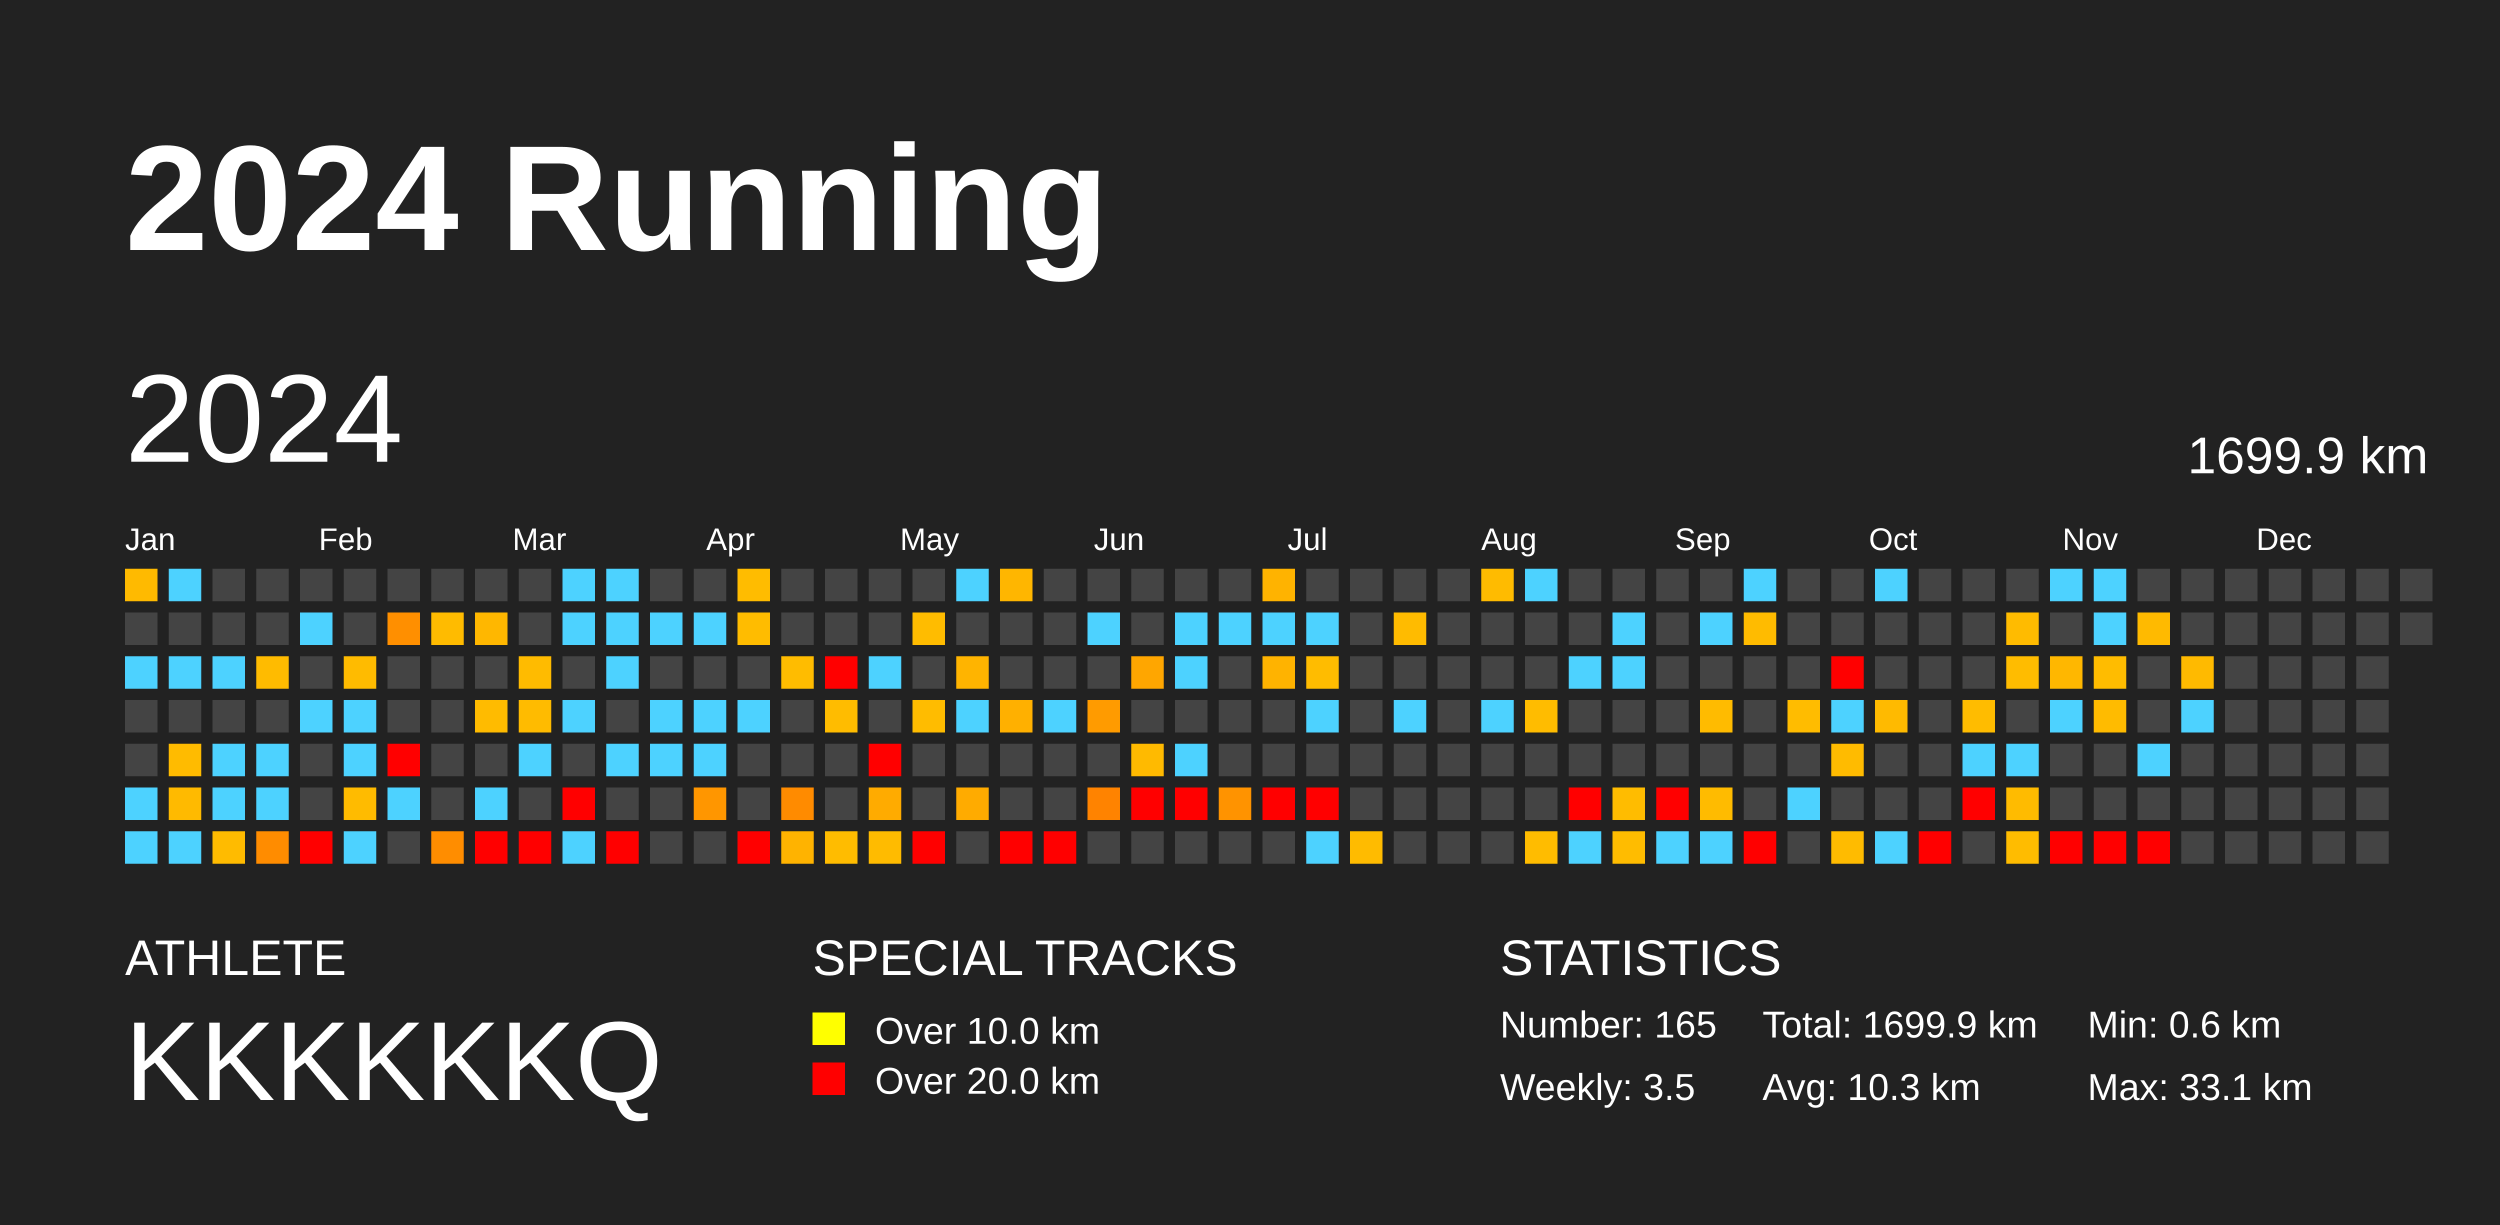
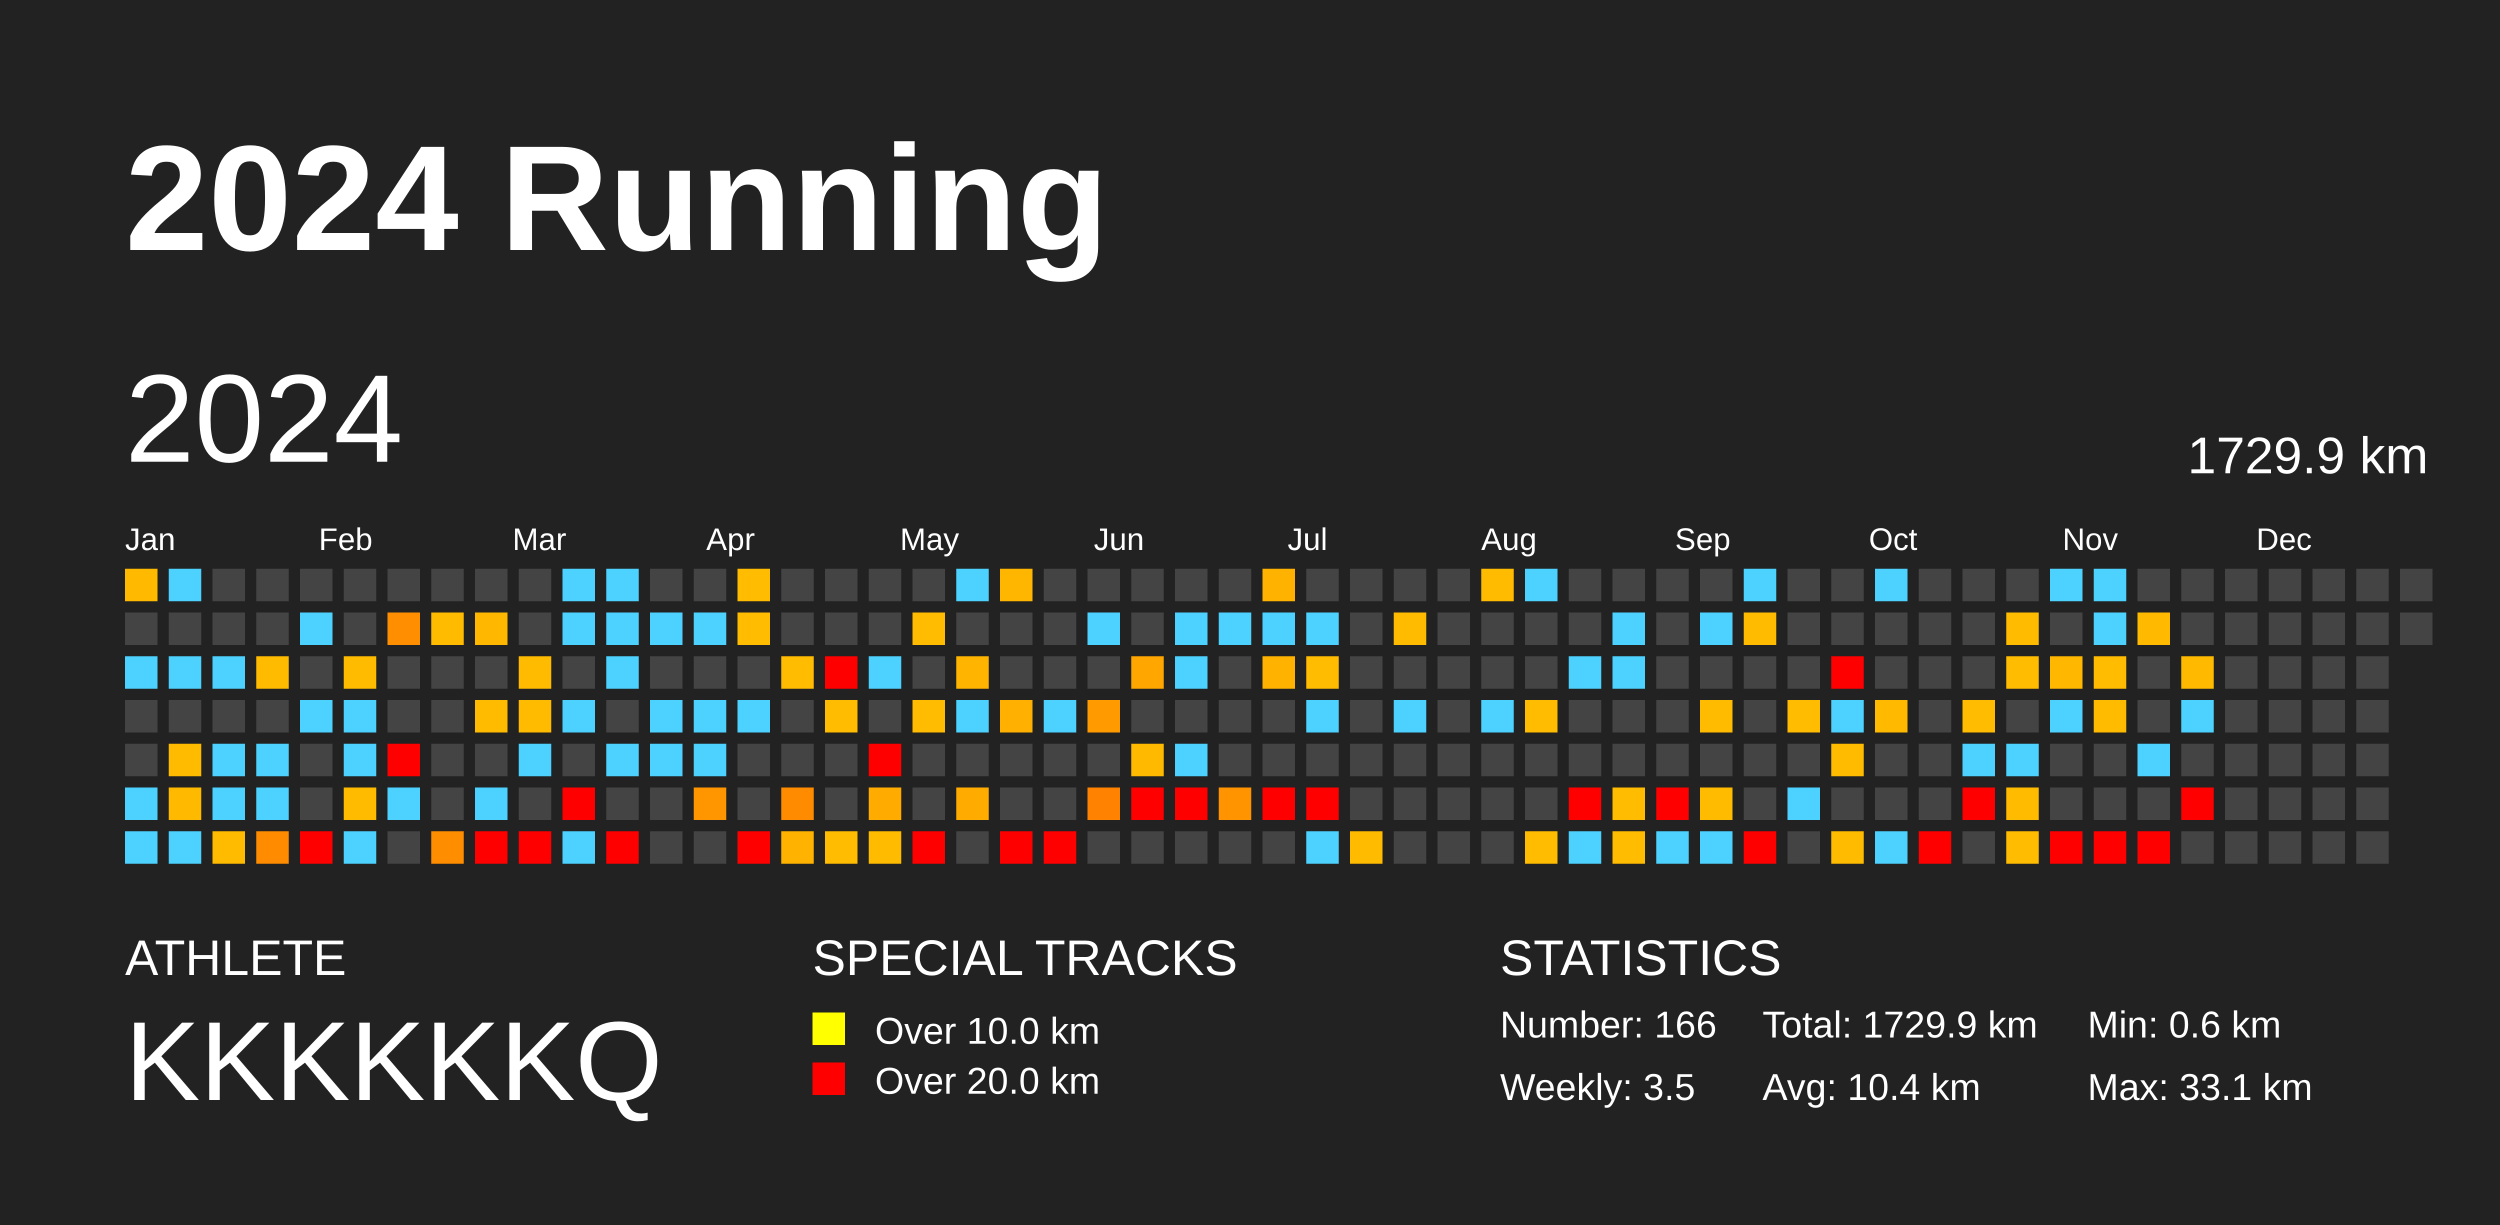
<svg xmlns="http://www.w3.org/2000/svg" baseProfile="full" height="98mm" version="1.1" viewBox="0,0,200,98" width="200mm">
  <defs />
  <rect fill="#222222" height="98" width="200" x="0" y="0" />
  <text fill="#FFFFFF" style="font-size:12px; font-family:Arial; font-weight:bold;" x="10" y="20">2024 Running</text>
  <text fill="#FFFFFF" style="font-size:4px; font-family:Arial" x="10" y="78">ATHLETE</text>
  <text fill="#FFFFFF" style="font-size:9px; font-family:Arial" x="10" y="88">KKKKKKQ</text>
  <text fill="#FFFFFF" style="font-size:4px; font-family:Arial" x="65" y="78">SPECIAL TRACKS</text>
  <rect fill="yellow" height="2.6" width="2.6" x="65" y="81" />
  <text fill="#FFFFFF" style="font-size:3px; font-family:Arial" x="70" y="83.5">Over 10.0 km</text>
  <rect fill="red" height="2.6" width="2.6" x="65" y="85" />
  <text fill="#FFFFFF" style="font-size:3px; font-family:Arial" x="70" y="87.5">Over 20.0 km</text>
  <text fill="#FFFFFF" style="font-size:4px; font-family:Arial" x="120" y="78">STATISTICS</text>
-   <text fill="#FFFFFF" style="font-size:3px; font-family:Arial" x="120" y="83">Number: 165</text>
+   <text fill="#FFFFFF" style="font-size:3px; font-family:Arial" x="120" y="83">Number: 166</text>
  <text fill="#FFFFFF" style="font-size:3px; font-family:Arial" x="120" y="88">Weekly: 3.5</text>
-   <text fill="#FFFFFF" style="font-size:3px; font-family:Arial" x="141" y="83">Total: 1699.9 km</text>
-   <text fill="#FFFFFF" style="font-size:3px; font-family:Arial" x="141" y="88">Avg: 10.3 km</text>
+   <text fill="#FFFFFF" style="font-size:3px; font-family:Arial" x="141" y="83">Total: 1729.9 km</text>
+   <text fill="#FFFFFF" style="font-size:3px; font-family:Arial" x="141" y="88">Avg: 10.4 km</text>
  <text fill="#FFFFFF" style="font-size:3px; font-family:Arial" x="167" y="83">Min: 0.6 km</text>
  <text fill="#FFFFFF" style="font-size:3px; font-family:Arial" x="167" y="88">Max: 33.1 km</text>
  <text dominant-baseline="hanging" fill="#FFFFFF" style="font-size:10.0px; font-family:Arial;" x="10" y="30">2024</text>
-   <text dominant-baseline="hanging" fill="#FFFFFF" style="font-size:4.125px; font-family:Arial;" x="175" y="35">1699.9 km</text>
+   <text dominant-baseline="hanging" fill="#FFFFFF" style="font-size:4.125px; font-family:Arial;" x="175" y="35">1729.9 km</text>
  <text fill="#FFFFFF" style="font-size:2.5px; font-family:Arial" x="10.0" y="44">Jan</text>
  <text fill="#FFFFFF" style="font-size:2.5px; font-family:Arial" x="25.5" y="44">Feb</text>
  <text fill="#FFFFFF" style="font-size:2.5px; font-family:Arial" x="41.0" y="44">Mar</text>
  <text fill="#FFFFFF" style="font-size:2.5px; font-family:Arial" x="56.5" y="44">Apr</text>
  <text fill="#FFFFFF" style="font-size:2.5px; font-family:Arial" x="72.0" y="44">May</text>
  <text fill="#FFFFFF" style="font-size:2.5px; font-family:Arial" x="87.5" y="44">Jun</text>
  <text fill="#FFFFFF" style="font-size:2.5px; font-family:Arial" x="103.0" y="44">Jul</text>
  <text fill="#FFFFFF" style="font-size:2.5px; font-family:Arial" x="118.5" y="44">Aug</text>
  <text fill="#FFFFFF" style="font-size:2.5px; font-family:Arial" x="134.0" y="44">Sep</text>
  <text fill="#FFFFFF" style="font-size:2.5px; font-family:Arial" x="149.5" y="44">Oct</text>
  <text fill="#FFFFFF" style="font-size:2.5px; font-family:Arial" x="165.0" y="44">Nov</text>
  <text fill="#FFFFFF" style="font-size:2.5px; font-family:Arial" x="180.5" y="44">Dec</text>
  <rect fill="#ffba00" height="2.6" width="2.6" x="10.0" y="45.5" />
  <rect fill="#444444" height="2.6" width="2.6" x="10.0" y="49.0" />
  <rect fill="#4dd2ff" height="2.6" width="2.6" x="10.0" y="52.5" />
  <rect fill="#444444" height="2.6" width="2.6" x="10.0" y="56.0" />
  <rect fill="#444444" height="2.6" width="2.6" x="10.0" y="59.5" />
  <rect fill="#4dd2ff" height="2.6" width="2.6" x="10.0" y="63.0" />
  <rect fill="#4dd2ff" height="2.6" width="2.6" x="10.0" y="66.5" />
  <rect fill="#4dd2ff" height="2.6" width="2.6" x="13.5" y="45.5" />
  <rect fill="#444444" height="2.6" width="2.6" x="13.5" y="49.0" />
  <rect fill="#4dd2ff" height="2.6" width="2.6" x="13.5" y="52.5" />
  <rect fill="#444444" height="2.6" width="2.6" x="13.5" y="56.0" />
  <rect fill="#ffbb00" height="2.6" width="2.6" x="13.5" y="59.5" />
  <rect fill="#ffba00" height="2.6" width="2.6" x="13.5" y="63.0" />
  <rect fill="#4dd2ff" height="2.6" width="2.6" x="13.5" y="66.5" />
  <rect fill="#444444" height="2.6" width="2.6" x="17.0" y="45.5" />
  <rect fill="#444444" height="2.6" width="2.6" x="17.0" y="49.0" />
  <rect fill="#4dd2ff" height="2.6" width="2.6" x="17.0" y="52.5" />
  <rect fill="#444444" height="2.6" width="2.6" x="17.0" y="56.0" />
  <rect fill="#4dd2ff" height="2.6" width="2.6" x="17.0" y="59.5" />
  <rect fill="#4dd2ff" height="2.6" width="2.6" x="17.0" y="63.0" />
  <rect fill="#ffbb00" height="2.6" width="2.6" x="17.0" y="66.5" />
  <rect fill="#444444" height="2.6" width="2.6" x="20.5" y="45.5" />
  <rect fill="#444444" height="2.6" width="2.6" x="20.5" y="49.0" />
  <rect fill="#ffbb00" height="2.6" width="2.6" x="20.5" y="52.5" />
  <rect fill="#444444" height="2.6" width="2.6" x="20.5" y="56.0" />
  <rect fill="#4dd2ff" height="2.6" width="2.6" x="20.5" y="59.5" />
  <rect fill="#4dd2ff" height="2.6" width="2.6" x="20.5" y="63.0" />
  <rect fill="#ff8c00" height="2.6" width="2.6" x="20.5" y="66.5" />
  <rect fill="#444444" height="2.6" width="2.6" x="24.0" y="45.5" />
  <rect fill="#4dd2ff" height="2.6" width="2.6" x="24.0" y="49.0" />
  <rect fill="#444444" height="2.6" width="2.6" x="24.0" y="52.5" />
  <rect fill="#4dd2ff" height="2.6" width="2.6" x="24.0" y="56.0" />
  <rect fill="#444444" height="2.6" width="2.6" x="24.0" y="59.5" />
  <rect fill="#444444" height="2.6" width="2.6" x="24.0" y="63.0" />
  <rect fill="red" height="2.6" width="2.6" x="24.0" y="66.5" />
  <rect fill="#444444" height="2.6" width="2.6" x="27.5" y="45.5" />
  <rect fill="#444444" height="2.6" width="2.6" x="27.5" y="49.0" />
  <rect fill="#ffbb00" height="2.6" width="2.6" x="27.5" y="52.5" />
  <rect fill="#4dd2ff" height="2.6" width="2.6" x="27.5" y="56.0" />
  <rect fill="#4dd2ff" height="2.6" width="2.6" x="27.5" y="59.5" />
  <rect fill="#ffbb00" height="2.6" width="2.6" x="27.5" y="63.0" />
  <rect fill="#4dd2ff" height="2.6" width="2.6" x="27.5" y="66.5" />
  <rect fill="#444444" height="2.6" width="2.6" x="31.0" y="45.5" />
  <rect fill="#ff8f00" height="2.6" width="2.6" x="31.0" y="49.0" />
  <rect fill="#444444" height="2.6" width="2.6" x="31.0" y="52.5" />
  <rect fill="#444444" height="2.6" width="2.6" x="31.0" y="56.0" />
  <rect fill="red" height="2.6" width="2.6" x="31.0" y="59.5" />
  <rect fill="#4dd2ff" height="2.6" width="2.6" x="31.0" y="63.0" />
  <rect fill="#444444" height="2.6" width="2.6" x="31.0" y="66.5" />
  <rect fill="#444444" height="2.6" width="2.6" x="34.5" y="45.5" />
  <rect fill="#ffbb00" height="2.6" width="2.6" x="34.5" y="49.0" />
  <rect fill="#444444" height="2.6" width="2.6" x="34.5" y="52.5" />
  <rect fill="#444444" height="2.6" width="2.6" x="34.5" y="56.0" />
  <rect fill="#444444" height="2.6" width="2.6" x="34.5" y="59.5" />
  <rect fill="#444444" height="2.6" width="2.6" x="34.5" y="63.0" />
  <rect fill="#ff8d00" height="2.6" width="2.6" x="34.5" y="66.5" />
  <rect fill="#444444" height="2.6" width="2.6" x="38.0" y="45.5" />
  <rect fill="#ffb700" height="2.6" width="2.6" x="38.0" y="49.0" />
  <rect fill="#444444" height="2.6" width="2.6" x="38.0" y="52.5" />
  <rect fill="#ffbb00" height="2.6" width="2.6" x="38.0" y="56.0" />
  <rect fill="#444444" height="2.6" width="2.6" x="38.0" y="59.5" />
  <rect fill="#4dd2ff" height="2.6" width="2.6" x="38.0" y="63.0" />
  <rect fill="red" height="2.6" width="2.6" x="38.0" y="66.5" />
  <rect fill="#444444" height="2.6" width="2.6" x="41.5" y="45.5" />
  <rect fill="#444444" height="2.6" width="2.6" x="41.5" y="49.0" />
  <rect fill="#ffbb00" height="2.6" width="2.6" x="41.5" y="52.5" />
  <rect fill="#ffbb00" height="2.6" width="2.6" x="41.5" y="56.0" />
  <rect fill="#4dd2ff" height="2.6" width="2.6" x="41.5" y="59.5" />
  <rect fill="#444444" height="2.6" width="2.6" x="41.5" y="63.0" />
  <rect fill="red" height="2.6" width="2.6" x="41.5" y="66.5" />
  <rect fill="#4dd2ff" height="2.6" width="2.6" x="45.0" y="45.5" />
  <rect fill="#4dd2ff" height="2.6" width="2.6" x="45.0" y="49.0" />
  <rect fill="#444444" height="2.6" width="2.6" x="45.0" y="52.5" />
  <rect fill="#4dd2ff" height="2.6" width="2.6" x="45.0" y="56.0" />
  <rect fill="#444444" height="2.6" width="2.6" x="45.0" y="59.5" />
  <rect fill="red" height="2.6" width="2.6" x="45.0" y="63.0" />
  <rect fill="#4dd2ff" height="2.6" width="2.6" x="45.0" y="66.5" />
  <rect fill="#4dd2ff" height="2.6" width="2.6" x="48.5" y="45.5" />
  <rect fill="#4dd2ff" height="2.6" width="2.6" x="48.5" y="49.0" />
  <rect fill="#4dd2ff" height="2.6" width="2.6" x="48.5" y="52.5" />
  <rect fill="#444444" height="2.6" width="2.6" x="48.5" y="56.0" />
  <rect fill="#4dd2ff" height="2.6" width="2.6" x="48.5" y="59.5" />
  <rect fill="#444444" height="2.6" width="2.6" x="48.5" y="63.0" />
  <rect fill="red" height="2.6" width="2.6" x="48.5" y="66.5" />
  <rect fill="#444444" height="2.6" width="2.6" x="52.0" y="45.5" />
  <rect fill="#4dd2ff" height="2.6" width="2.6" x="52.0" y="49.0" />
  <rect fill="#444444" height="2.6" width="2.6" x="52.0" y="52.5" />
  <rect fill="#4dd2ff" height="2.6" width="2.6" x="52.0" y="56.0" />
  <rect fill="#4dd2ff" height="2.6" width="2.6" x="52.0" y="59.5" />
  <rect fill="#444444" height="2.6" width="2.6" x="52.0" y="63.0" />
  <rect fill="#444444" height="2.6" width="2.6" x="52.0" y="66.5" />
  <rect fill="#444444" height="2.6" width="2.6" x="55.5" y="45.5" />
  <rect fill="#4dd2ff" height="2.6" width="2.6" x="55.5" y="49.0" />
  <rect fill="#444444" height="2.6" width="2.6" x="55.5" y="52.5" />
  <rect fill="#4dd2ff" height="2.6" width="2.6" x="55.5" y="56.0" />
  <rect fill="#4dd2ff" height="2.6" width="2.6" x="55.5" y="59.5" />
  <rect fill="#ff9600" height="2.6" width="2.6" x="55.5" y="63.0" />
  <rect fill="#444444" height="2.6" width="2.6" x="55.5" y="66.5" />
  <rect fill="#ffbc00" height="2.6" width="2.6" x="59.0" y="45.5" />
  <rect fill="#ffbc00" height="2.6" width="2.6" x="59.0" y="49.0" />
  <rect fill="#444444" height="2.6" width="2.6" x="59.0" y="52.5" />
  <rect fill="#4dd2ff" height="2.6" width="2.6" x="59.0" y="56.0" />
  <rect fill="#444444" height="2.6" width="2.6" x="59.0" y="59.5" />
  <rect fill="#444444" height="2.6" width="2.6" x="59.0" y="63.0" />
  <rect fill="red" height="2.6" width="2.6" x="59.0" y="66.5" />
  <rect fill="#444444" height="2.6" width="2.6" x="62.5" y="45.5" />
  <rect fill="#444444" height="2.6" width="2.6" x="62.5" y="49.0" />
  <rect fill="#ffbc00" height="2.6" width="2.6" x="62.5" y="52.5" />
  <rect fill="#444444" height="2.6" width="2.6" x="62.5" y="56.0" />
  <rect fill="#444444" height="2.6" width="2.6" x="62.5" y="59.5" />
  <rect fill="#ff8b00" height="2.6" width="2.6" x="62.5" y="63.0" />
  <rect fill="#ffb300" height="2.6" width="2.6" x="62.5" y="66.5" />
  <rect fill="#444444" height="2.6" width="2.6" x="66.0" y="45.5" />
  <rect fill="#444444" height="2.6" width="2.6" x="66.0" y="49.0" />
  <rect fill="red" height="2.6" width="2.6" x="66.0" y="52.5" />
  <rect fill="#ffbc00" height="2.6" width="2.6" x="66.0" y="56.0" />
  <rect fill="#444444" height="2.6" width="2.6" x="66.0" y="59.5" />
  <rect fill="#444444" height="2.6" width="2.6" x="66.0" y="63.0" />
  <rect fill="#ffbc00" height="2.6" width="2.6" x="66.0" y="66.5" />
  <rect fill="#444444" height="2.6" width="2.6" x="69.5" y="45.5" />
  <rect fill="#444444" height="2.6" width="2.6" x="69.5" y="49.0" />
  <rect fill="#4dd2ff" height="2.6" width="2.6" x="69.5" y="52.5" />
  <rect fill="#444444" height="2.6" width="2.6" x="69.5" y="56.0" />
  <rect fill="red" height="2.6" width="2.6" x="69.5" y="59.5" />
  <rect fill="#ffab00" height="2.6" width="2.6" x="69.5" y="63.0" />
  <rect fill="#ffbb00" height="2.6" width="2.6" x="69.5" y="66.5" />
  <rect fill="#444444" height="2.6" width="2.6" x="73.0" y="45.5" />
  <rect fill="#ffbc00" height="2.6" width="2.6" x="73.0" y="49.0" />
  <rect fill="#444444" height="2.6" width="2.6" x="73.0" y="52.5" />
  <rect fill="#ffbc00" height="2.6" width="2.6" x="73.0" y="56.0" />
  <rect fill="#444444" height="2.6" width="2.6" x="73.0" y="59.5" />
  <rect fill="#444444" height="2.6" width="2.6" x="73.0" y="63.0" />
  <rect fill="red" height="2.6" width="2.6" x="73.0" y="66.5" />
  <rect fill="#4dd2ff" height="2.6" width="2.6" x="76.5" y="45.5" />
  <rect fill="#444444" height="2.6" width="2.6" x="76.5" y="49.0" />
  <rect fill="#ffb400" height="2.6" width="2.6" x="76.5" y="52.5" />
  <rect fill="#4dd2ff" height="2.6" width="2.6" x="76.5" y="56.0" />
  <rect fill="#444444" height="2.6" width="2.6" x="76.5" y="59.5" />
  <rect fill="#ffab00" height="2.6" width="2.6" x="76.5" y="63.0" />
  <rect fill="#444444" height="2.6" width="2.6" x="76.5" y="66.5" />
  <rect fill="#ffb600" height="2.6" width="2.6" x="80.0" y="45.5" />
  <rect fill="#444444" height="2.6" width="2.6" x="80.0" y="49.0" />
  <rect fill="#444444" height="2.6" width="2.6" x="80.0" y="52.5" />
  <rect fill="#ffb000" height="2.6" width="2.6" x="80.0" y="56.0" />
  <rect fill="#444444" height="2.6" width="2.6" x="80.0" y="59.5" />
  <rect fill="#444444" height="2.6" width="2.6" x="80.0" y="63.0" />
  <rect fill="red" height="2.6" width="2.6" x="80.0" y="66.5" />
  <rect fill="#444444" height="2.6" width="2.6" x="83.5" y="45.5" />
  <rect fill="#444444" height="2.6" width="2.6" x="83.5" y="49.0" />
  <rect fill="#444444" height="2.6" width="2.6" x="83.5" y="52.5" />
  <rect fill="#4dd2ff" height="2.6" width="2.6" x="83.5" y="56.0" />
  <rect fill="#444444" height="2.6" width="2.6" x="83.5" y="59.5" />
  <rect fill="#444444" height="2.6" width="2.6" x="83.5" y="63.0" />
  <rect fill="red" height="2.6" width="2.6" x="83.5" y="66.5" />
  <rect fill="#444444" height="2.6" width="2.6" x="87.0" y="45.5" />
  <rect fill="#4dd2ff" height="2.6" width="2.6" x="87.0" y="49.0" />
  <rect fill="#444444" height="2.6" width="2.6" x="87.0" y="52.5" />
  <rect fill="#ff9b00" height="2.6" width="2.6" x="87.0" y="56.0" />
  <rect fill="#444444" height="2.6" width="2.6" x="87.0" y="59.5" />
  <rect fill="#ff8300" height="2.6" width="2.6" x="87.0" y="63.0" />
  <rect fill="#444444" height="2.6" width="2.6" x="87.0" y="66.5" />
  <rect fill="#444444" height="2.6" width="2.6" x="90.5" y="45.5" />
  <rect fill="#444444" height="2.6" width="2.6" x="90.5" y="49.0" />
  <rect fill="#ffa600" height="2.6" width="2.6" x="90.5" y="52.5" />
  <rect fill="#444444" height="2.6" width="2.6" x="90.5" y="56.0" />
  <rect fill="#ffba00" height="2.6" width="2.6" x="90.5" y="59.5" />
  <rect fill="red" height="2.6" width="2.6" x="90.5" y="63.0" />
  <rect fill="#444444" height="2.6" width="2.6" x="90.5" y="66.5" />
  <rect fill="#444444" height="2.6" width="2.6" x="94.0" y="45.5" />
  <rect fill="#4dd2ff" height="2.6" width="2.6" x="94.0" y="49.0" />
  <rect fill="#4dd2ff" height="2.6" width="2.6" x="94.0" y="52.5" />
  <rect fill="#444444" height="2.6" width="2.6" x="94.0" y="56.0" />
  <rect fill="#4dd2ff" height="2.6" width="2.6" x="94.0" y="59.5" />
  <rect fill="red" height="2.6" width="2.6" x="94.0" y="63.0" />
  <rect fill="#444444" height="2.6" width="2.6" x="94.0" y="66.5" />
  <rect fill="#444444" height="2.6" width="2.6" x="97.5" y="45.5" />
  <rect fill="#4dd2ff" height="2.6" width="2.6" x="97.5" y="49.0" />
  <rect fill="#444444" height="2.6" width="2.6" x="97.5" y="52.5" />
  <rect fill="#444444" height="2.6" width="2.6" x="97.5" y="56.0" />
  <rect fill="#444444" height="2.6" width="2.6" x="97.5" y="59.5" />
  <rect fill="#ff9300" height="2.6" width="2.6" x="97.5" y="63.0" />
  <rect fill="#444444" height="2.6" width="2.6" x="97.5" y="66.5" />
  <rect fill="#ffb300" height="2.6" width="2.6" x="101.0" y="45.5" />
  <rect fill="#4dd2ff" height="2.6" width="2.6" x="101.0" y="49.0" />
  <rect fill="#ffb300" height="2.6" width="2.6" x="101.0" y="52.5" />
  <rect fill="#444444" height="2.6" width="2.6" x="101.0" y="56.0" />
  <rect fill="#444444" height="2.6" width="2.6" x="101.0" y="59.5" />
  <rect fill="red" height="2.6" width="2.6" x="101.0" y="63.0" />
  <rect fill="#444444" height="2.6" width="2.6" x="101.0" y="66.5" />
  <rect fill="#444444" height="2.6" width="2.6" x="104.5" y="45.5" />
  <rect fill="#4dd2ff" height="2.6" width="2.6" x="104.5" y="49.0" />
  <rect fill="#ffbc00" height="2.6" width="2.6" x="104.5" y="52.5" />
  <rect fill="#4dd2ff" height="2.6" width="2.6" x="104.5" y="56.0" />
  <rect fill="#444444" height="2.6" width="2.6" x="104.5" y="59.5" />
  <rect fill="red" height="2.6" width="2.6" x="104.5" y="63.0" />
  <rect fill="#4dd2ff" height="2.6" width="2.6" x="104.5" y="66.5" />
  <rect fill="#444444" height="2.6" width="2.6" x="108.0" y="45.5" />
  <rect fill="#444444" height="2.6" width="2.6" x="108.0" y="49.0" />
  <rect fill="#444444" height="2.6" width="2.6" x="108.0" y="52.5" />
  <rect fill="#444444" height="2.6" width="2.6" x="108.0" y="56.0" />
  <rect fill="#444444" height="2.6" width="2.6" x="108.0" y="59.5" />
  <rect fill="#444444" height="2.6" width="2.6" x="108.0" y="63.0" />
  <rect fill="#ffbb00" height="2.6" width="2.6" x="108.0" y="66.5" />
  <rect fill="#444444" height="2.6" width="2.6" x="111.5" y="45.5" />
  <rect fill="#ffbb00" height="2.6" width="2.6" x="111.5" y="49.0" />
  <rect fill="#444444" height="2.6" width="2.6" x="111.5" y="52.5" />
  <rect fill="#4dd2ff" height="2.6" width="2.6" x="111.5" y="56.0" />
  <rect fill="#444444" height="2.6" width="2.6" x="111.5" y="59.5" />
  <rect fill="#444444" height="2.6" width="2.6" x="111.5" y="63.0" />
  <rect fill="#444444" height="2.6" width="2.6" x="111.5" y="66.5" />
  <rect fill="#444444" height="2.6" width="2.6" x="115.0" y="45.5" />
  <rect fill="#444444" height="2.6" width="2.6" x="115.0" y="49.0" />
  <rect fill="#444444" height="2.6" width="2.6" x="115.0" y="52.5" />
  <rect fill="#444444" height="2.6" width="2.6" x="115.0" y="56.0" />
  <rect fill="#444444" height="2.6" width="2.6" x="115.0" y="59.5" />
  <rect fill="#444444" height="2.6" width="2.6" x="115.0" y="63.0" />
  <rect fill="#444444" height="2.6" width="2.6" x="115.0" y="66.5" />
  <rect fill="#ffbb00" height="2.6" width="2.6" x="118.5" y="45.5" />
  <rect fill="#444444" height="2.6" width="2.6" x="118.5" y="49.0" />
  <rect fill="#444444" height="2.6" width="2.6" x="118.5" y="52.5" />
  <rect fill="#4dd2ff" height="2.6" width="2.6" x="118.5" y="56.0" />
  <rect fill="#444444" height="2.6" width="2.6" x="118.5" y="59.5" />
  <rect fill="#444444" height="2.6" width="2.6" x="118.5" y="63.0" />
  <rect fill="#444444" height="2.6" width="2.6" x="118.5" y="66.5" />
  <rect fill="#4dd2ff" height="2.6" width="2.6" x="122.0" y="45.5" />
  <rect fill="#444444" height="2.6" width="2.6" x="122.0" y="49.0" />
  <rect fill="#444444" height="2.6" width="2.6" x="122.0" y="52.5" />
  <rect fill="#ffbc00" height="2.6" width="2.6" x="122.0" y="56.0" />
  <rect fill="#444444" height="2.6" width="2.6" x="122.0" y="59.5" />
  <rect fill="#444444" height="2.6" width="2.6" x="122.0" y="63.0" />
  <rect fill="#ffbc00" height="2.6" width="2.6" x="122.0" y="66.5" />
  <rect fill="#444444" height="2.6" width="2.6" x="125.5" y="45.5" />
  <rect fill="#444444" height="2.6" width="2.6" x="125.5" y="49.0" />
  <rect fill="#4dd2ff" height="2.6" width="2.6" x="125.5" y="52.5" />
  <rect fill="#444444" height="2.6" width="2.6" x="125.5" y="56.0" />
  <rect fill="#444444" height="2.6" width="2.6" x="125.5" y="59.5" />
  <rect fill="red" height="2.6" width="2.6" x="125.5" y="63.0" />
  <rect fill="#4dd2ff" height="2.6" width="2.6" x="125.5" y="66.5" />
  <rect fill="#444444" height="2.6" width="2.6" x="129.0" y="45.5" />
  <rect fill="#4dd2ff" height="2.6" width="2.6" x="129.0" y="49.0" />
  <rect fill="#4dd2ff" height="2.6" width="2.6" x="129.0" y="52.5" />
  <rect fill="#444444" height="2.6" width="2.6" x="129.0" y="56.0" />
  <rect fill="#444444" height="2.6" width="2.6" x="129.0" y="59.5" />
  <rect fill="#ffbc00" height="2.6" width="2.6" x="129.0" y="63.0" />
  <rect fill="#ffbc00" height="2.6" width="2.6" x="129.0" y="66.5" />
  <rect fill="#444444" height="2.6" width="2.6" x="132.5" y="45.5" />
  <rect fill="#444444" height="2.6" width="2.6" x="132.5" y="49.0" />
  <rect fill="#444444" height="2.6" width="2.6" x="132.5" y="52.5" />
  <rect fill="#444444" height="2.6" width="2.6" x="132.5" y="56.0" />
  <rect fill="#444444" height="2.6" width="2.6" x="132.5" y="59.5" />
  <rect fill="red" height="2.6" width="2.6" x="132.5" y="63.0" />
  <rect fill="#4dd2ff" height="2.6" width="2.6" x="132.5" y="66.5" />
  <rect fill="#444444" height="2.6" width="2.6" x="136.0" y="45.5" />
  <rect fill="#4dd2ff" height="2.6" width="2.6" x="136.0" y="49.0" />
  <rect fill="#444444" height="2.6" width="2.6" x="136.0" y="52.5" />
  <rect fill="#ffbb00" height="2.6" width="2.6" x="136.0" y="56.0" />
  <rect fill="#444444" height="2.6" width="2.6" x="136.0" y="59.5" />
  <rect fill="#ffbb00" height="2.6" width="2.6" x="136.0" y="63.0" />
  <rect fill="#4dd2ff" height="2.6" width="2.6" x="136.0" y="66.5" />
  <rect fill="#4dd2ff" height="2.6" width="2.6" x="139.5" y="45.5" />
  <rect fill="#ffbb00" height="2.6" width="2.6" x="139.5" y="49.0" />
  <rect fill="#444444" height="2.6" width="2.6" x="139.5" y="52.5" />
  <rect fill="#444444" height="2.6" width="2.6" x="139.5" y="56.0" />
  <rect fill="#444444" height="2.6" width="2.6" x="139.5" y="59.5" />
  <rect fill="#444444" height="2.6" width="2.6" x="139.5" y="63.0" />
  <rect fill="red" height="2.6" width="2.6" x="139.5" y="66.5" />
  <rect fill="#444444" height="2.6" width="2.6" x="143.0" y="45.5" />
  <rect fill="#444444" height="2.6" width="2.6" x="143.0" y="49.0" />
  <rect fill="#444444" height="2.6" width="2.6" x="143.0" y="52.5" />
  <rect fill="#ffbc00" height="2.6" width="2.6" x="143.0" y="56.0" />
  <rect fill="#444444" height="2.6" width="2.6" x="143.0" y="59.5" />
  <rect fill="#4dd2ff" height="2.6" width="2.6" x="143.0" y="63.0" />
  <rect fill="#444444" height="2.6" width="2.6" x="143.0" y="66.5" />
  <rect fill="#444444" height="2.6" width="2.6" x="146.5" y="45.5" />
  <rect fill="#444444" height="2.6" width="2.6" x="146.5" y="49.0" />
  <rect fill="red" height="2.6" width="2.6" x="146.5" y="52.5" />
  <rect fill="#4dd2ff" height="2.6" width="2.6" x="146.5" y="56.0" />
  <rect fill="#ffbb00" height="2.6" width="2.6" x="146.5" y="59.5" />
  <rect fill="#444444" height="2.6" width="2.6" x="146.5" y="63.0" />
  <rect fill="#ffbb00" height="2.6" width="2.6" x="146.5" y="66.5" />
  <rect fill="#4dd2ff" height="2.6" width="2.6" x="150.0" y="45.5" />
  <rect fill="#444444" height="2.6" width="2.6" x="150.0" y="49.0" />
  <rect fill="#444444" height="2.6" width="2.6" x="150.0" y="52.5" />
  <rect fill="#ffba00" height="2.6" width="2.6" x="150.0" y="56.0" />
  <rect fill="#444444" height="2.6" width="2.6" x="150.0" y="59.5" />
  <rect fill="#444444" height="2.6" width="2.6" x="150.0" y="63.0" />
  <rect fill="#4dd2ff" height="2.6" width="2.6" x="150.0" y="66.5" />
  <rect fill="#444444" height="2.6" width="2.6" x="153.5" y="45.5" />
  <rect fill="#444444" height="2.6" width="2.6" x="153.5" y="49.0" />
  <rect fill="#444444" height="2.6" width="2.6" x="153.5" y="52.5" />
  <rect fill="#444444" height="2.6" width="2.6" x="153.5" y="56.0" />
  <rect fill="#444444" height="2.6" width="2.6" x="153.5" y="59.5" />
  <rect fill="#444444" height="2.6" width="2.6" x="153.5" y="63.0" />
  <rect fill="red" height="2.6" width="2.6" x="153.5" y="66.5" />
  <rect fill="#444444" height="2.6" width="2.6" x="157.0" y="45.5" />
  <rect fill="#444444" height="2.6" width="2.6" x="157.0" y="49.0" />
  <rect fill="#444444" height="2.6" width="2.6" x="157.0" y="52.5" />
  <rect fill="#ffbc00" height="2.6" width="2.6" x="157.0" y="56.0" />
  <rect fill="#4dd2ff" height="2.6" width="2.6" x="157.0" y="59.5" />
  <rect fill="red" height="2.6" width="2.6" x="157.0" y="63.0" />
  <rect fill="#444444" height="2.6" width="2.6" x="157.0" y="66.5" />
  <rect fill="#444444" height="2.6" width="2.6" x="160.5" y="45.5" />
  <rect fill="#ffbb00" height="2.6" width="2.6" x="160.5" y="49.0" />
  <rect fill="#ffbc00" height="2.6" width="2.6" x="160.5" y="52.5" />
  <rect fill="#444444" height="2.6" width="2.6" x="160.5" y="56.0" />
  <rect fill="#4dd2ff" height="2.6" width="2.6" x="160.5" y="59.5" />
  <rect fill="#ffbb00" height="2.6" width="2.6" x="160.5" y="63.0" />
  <rect fill="#ffbc00" height="2.6" width="2.6" x="160.5" y="66.5" />
  <rect fill="#4dd2ff" height="2.6" width="2.6" x="164.0" y="45.5" />
  <rect fill="#444444" height="2.6" width="2.6" x="164.0" y="49.0" />
  <rect fill="#ffb700" height="2.6" width="2.6" x="164.0" y="52.5" />
  <rect fill="#4dd2ff" height="2.6" width="2.6" x="164.0" y="56.0" />
  <rect fill="#444444" height="2.6" width="2.6" x="164.0" y="59.5" />
  <rect fill="#444444" height="2.6" width="2.6" x="164.0" y="63.0" />
  <rect fill="red" height="2.6" width="2.6" x="164.0" y="66.5" />
  <rect fill="#4dd2ff" height="2.6" width="2.6" x="167.5" y="45.5" />
  <rect fill="#4dd2ff" height="2.6" width="2.6" x="167.5" y="49.0" />
  <rect fill="#ffbc00" height="2.6" width="2.6" x="167.5" y="52.5" />
  <rect fill="#ffbb00" height="2.6" width="2.6" x="167.5" y="56.0" />
  <rect fill="#444444" height="2.6" width="2.6" x="167.5" y="59.5" />
  <rect fill="#444444" height="2.6" width="2.6" x="167.5" y="63.0" />
  <rect fill="red" height="2.6" width="2.6" x="167.5" y="66.5" />
  <rect fill="#444444" height="2.6" width="2.6" x="171.0" y="45.5" />
  <rect fill="#ffba00" height="2.6" width="2.6" x="171.0" y="49.0" />
  <rect fill="#444444" height="2.6" width="2.6" x="171.0" y="52.5" />
  <rect fill="#444444" height="2.6" width="2.6" x="171.0" y="56.0" />
  <rect fill="#4dd2ff" height="2.6" width="2.6" x="171.0" y="59.5" />
  <rect fill="#444444" height="2.6" width="2.6" x="171.0" y="63.0" />
  <rect fill="red" height="2.6" width="2.6" x="171.0" y="66.5" />
  <rect fill="#444444" height="2.6" width="2.6" x="174.5" y="45.5" />
  <rect fill="#444444" height="2.6" width="2.6" x="174.5" y="49.0" />
  <rect fill="#ffba00" height="2.6" width="2.6" x="174.5" y="52.5" />
  <rect fill="#4dd2ff" height="2.6" width="2.6" x="174.5" y="56.0" />
  <rect fill="#444444" height="2.6" width="2.6" x="174.5" y="59.5" />
-   <rect fill="#444444" height="2.6" width="2.6" x="174.5" y="63.0" />
+   <rect fill="red" height="2.6" width="2.6" x="174.5" y="63.0" />
  <rect fill="#444444" height="2.6" width="2.6" x="174.5" y="66.5" />
  <rect fill="#444444" height="2.6" width="2.6" x="178.0" y="45.5" />
  <rect fill="#444444" height="2.6" width="2.6" x="178.0" y="49.0" />
  <rect fill="#444444" height="2.6" width="2.6" x="178.0" y="52.5" />
  <rect fill="#444444" height="2.6" width="2.6" x="178.0" y="56.0" />
  <rect fill="#444444" height="2.6" width="2.6" x="178.0" y="59.5" />
  <rect fill="#444444" height="2.6" width="2.6" x="178.0" y="63.0" />
  <rect fill="#444444" height="2.6" width="2.6" x="178.0" y="66.5" />
  <rect fill="#444444" height="2.6" width="2.6" x="181.5" y="45.5" />
  <rect fill="#444444" height="2.6" width="2.6" x="181.5" y="49.0" />
  <rect fill="#444444" height="2.6" width="2.6" x="181.5" y="52.5" />
  <rect fill="#444444" height="2.6" width="2.6" x="181.5" y="56.0" />
  <rect fill="#444444" height="2.6" width="2.6" x="181.5" y="59.5" />
  <rect fill="#444444" height="2.6" width="2.6" x="181.5" y="63.0" />
  <rect fill="#444444" height="2.6" width="2.6" x="181.5" y="66.5" />
  <rect fill="#444444" height="2.6" width="2.6" x="185.0" y="45.5" />
  <rect fill="#444444" height="2.6" width="2.6" x="185.0" y="49.0" />
  <rect fill="#444444" height="2.6" width="2.6" x="185.0" y="52.5" />
  <rect fill="#444444" height="2.6" width="2.6" x="185.0" y="56.0" />
  <rect fill="#444444" height="2.6" width="2.6" x="185.0" y="59.5" />
  <rect fill="#444444" height="2.6" width="2.6" x="185.0" y="63.0" />
  <rect fill="#444444" height="2.6" width="2.6" x="185.0" y="66.5" />
  <rect fill="#444444" height="2.6" width="2.6" x="188.5" y="45.5" />
  <rect fill="#444444" height="2.6" width="2.6" x="188.5" y="49.0" />
  <rect fill="#444444" height="2.6" width="2.6" x="188.5" y="52.5" />
  <rect fill="#444444" height="2.6" width="2.6" x="188.5" y="56.0" />
  <rect fill="#444444" height="2.6" width="2.6" x="188.5" y="59.5" />
  <rect fill="#444444" height="2.6" width="2.6" x="188.5" y="63.0" />
  <rect fill="#444444" height="2.6" width="2.6" x="188.5" y="66.5" />
  <rect fill="#444444" height="2.6" width="2.6" x="192.0" y="45.5" />
  <rect fill="#444444" height="2.6" width="2.6" x="192.0" y="49.0" />
</svg>
